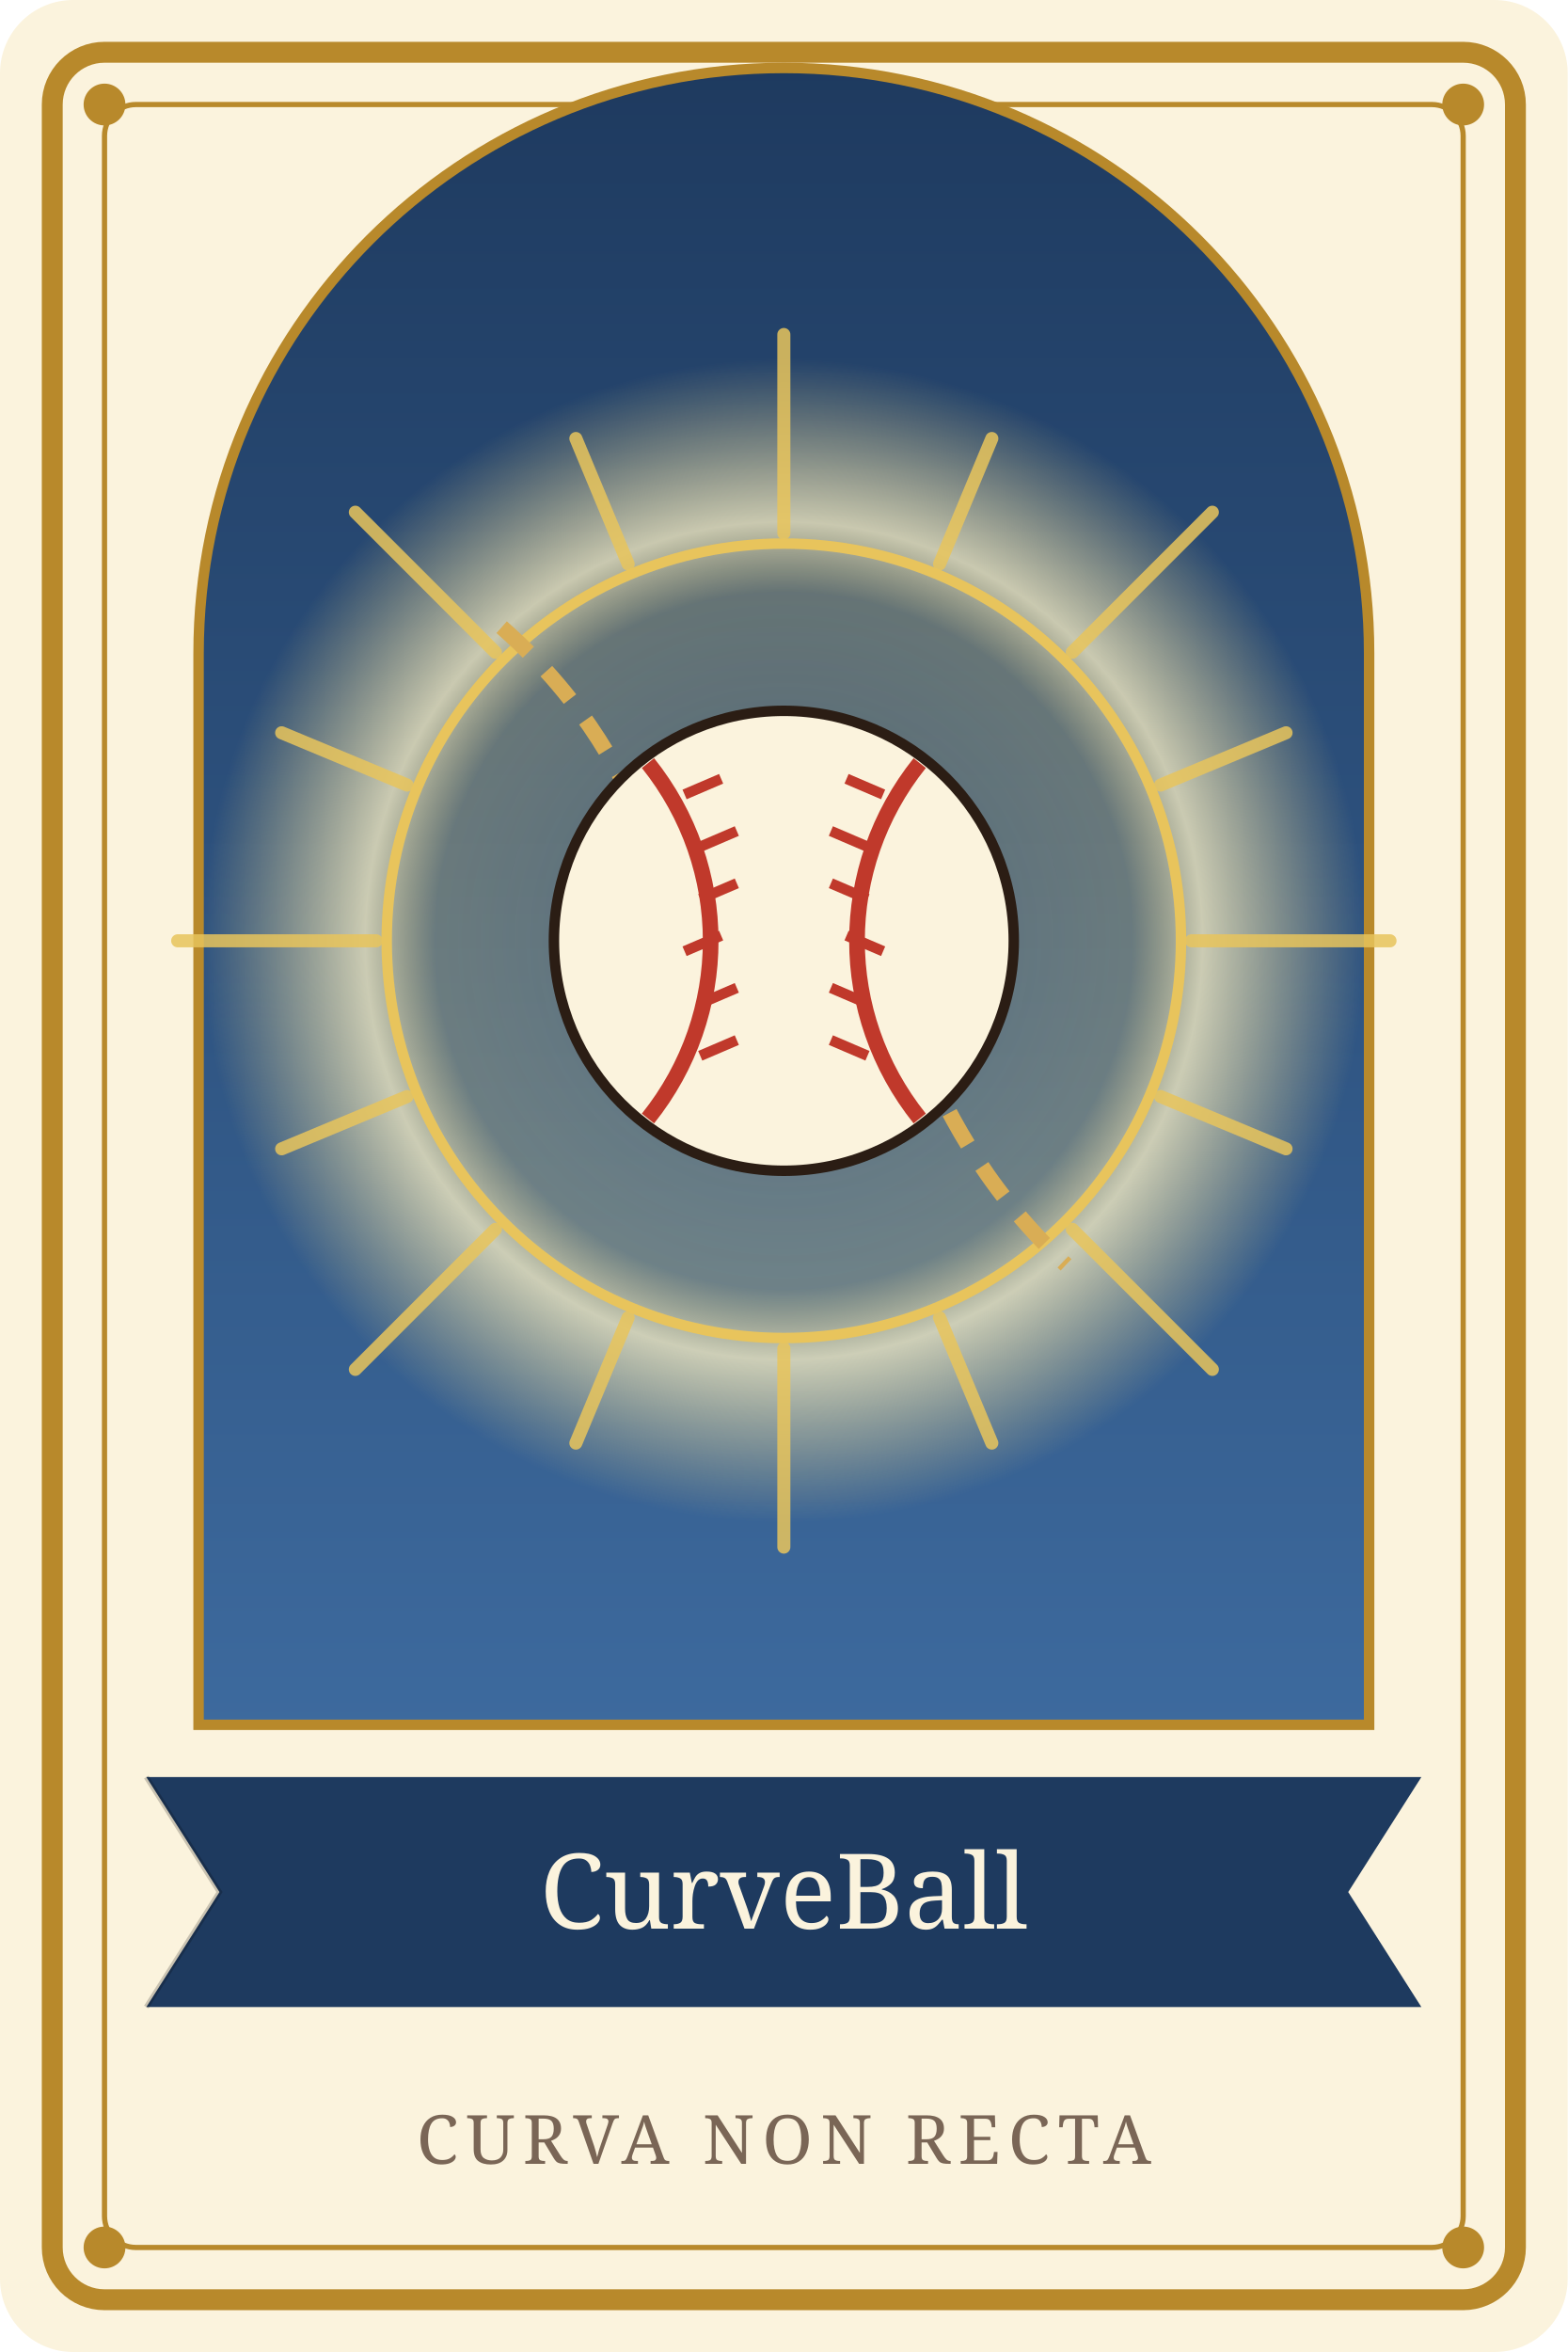
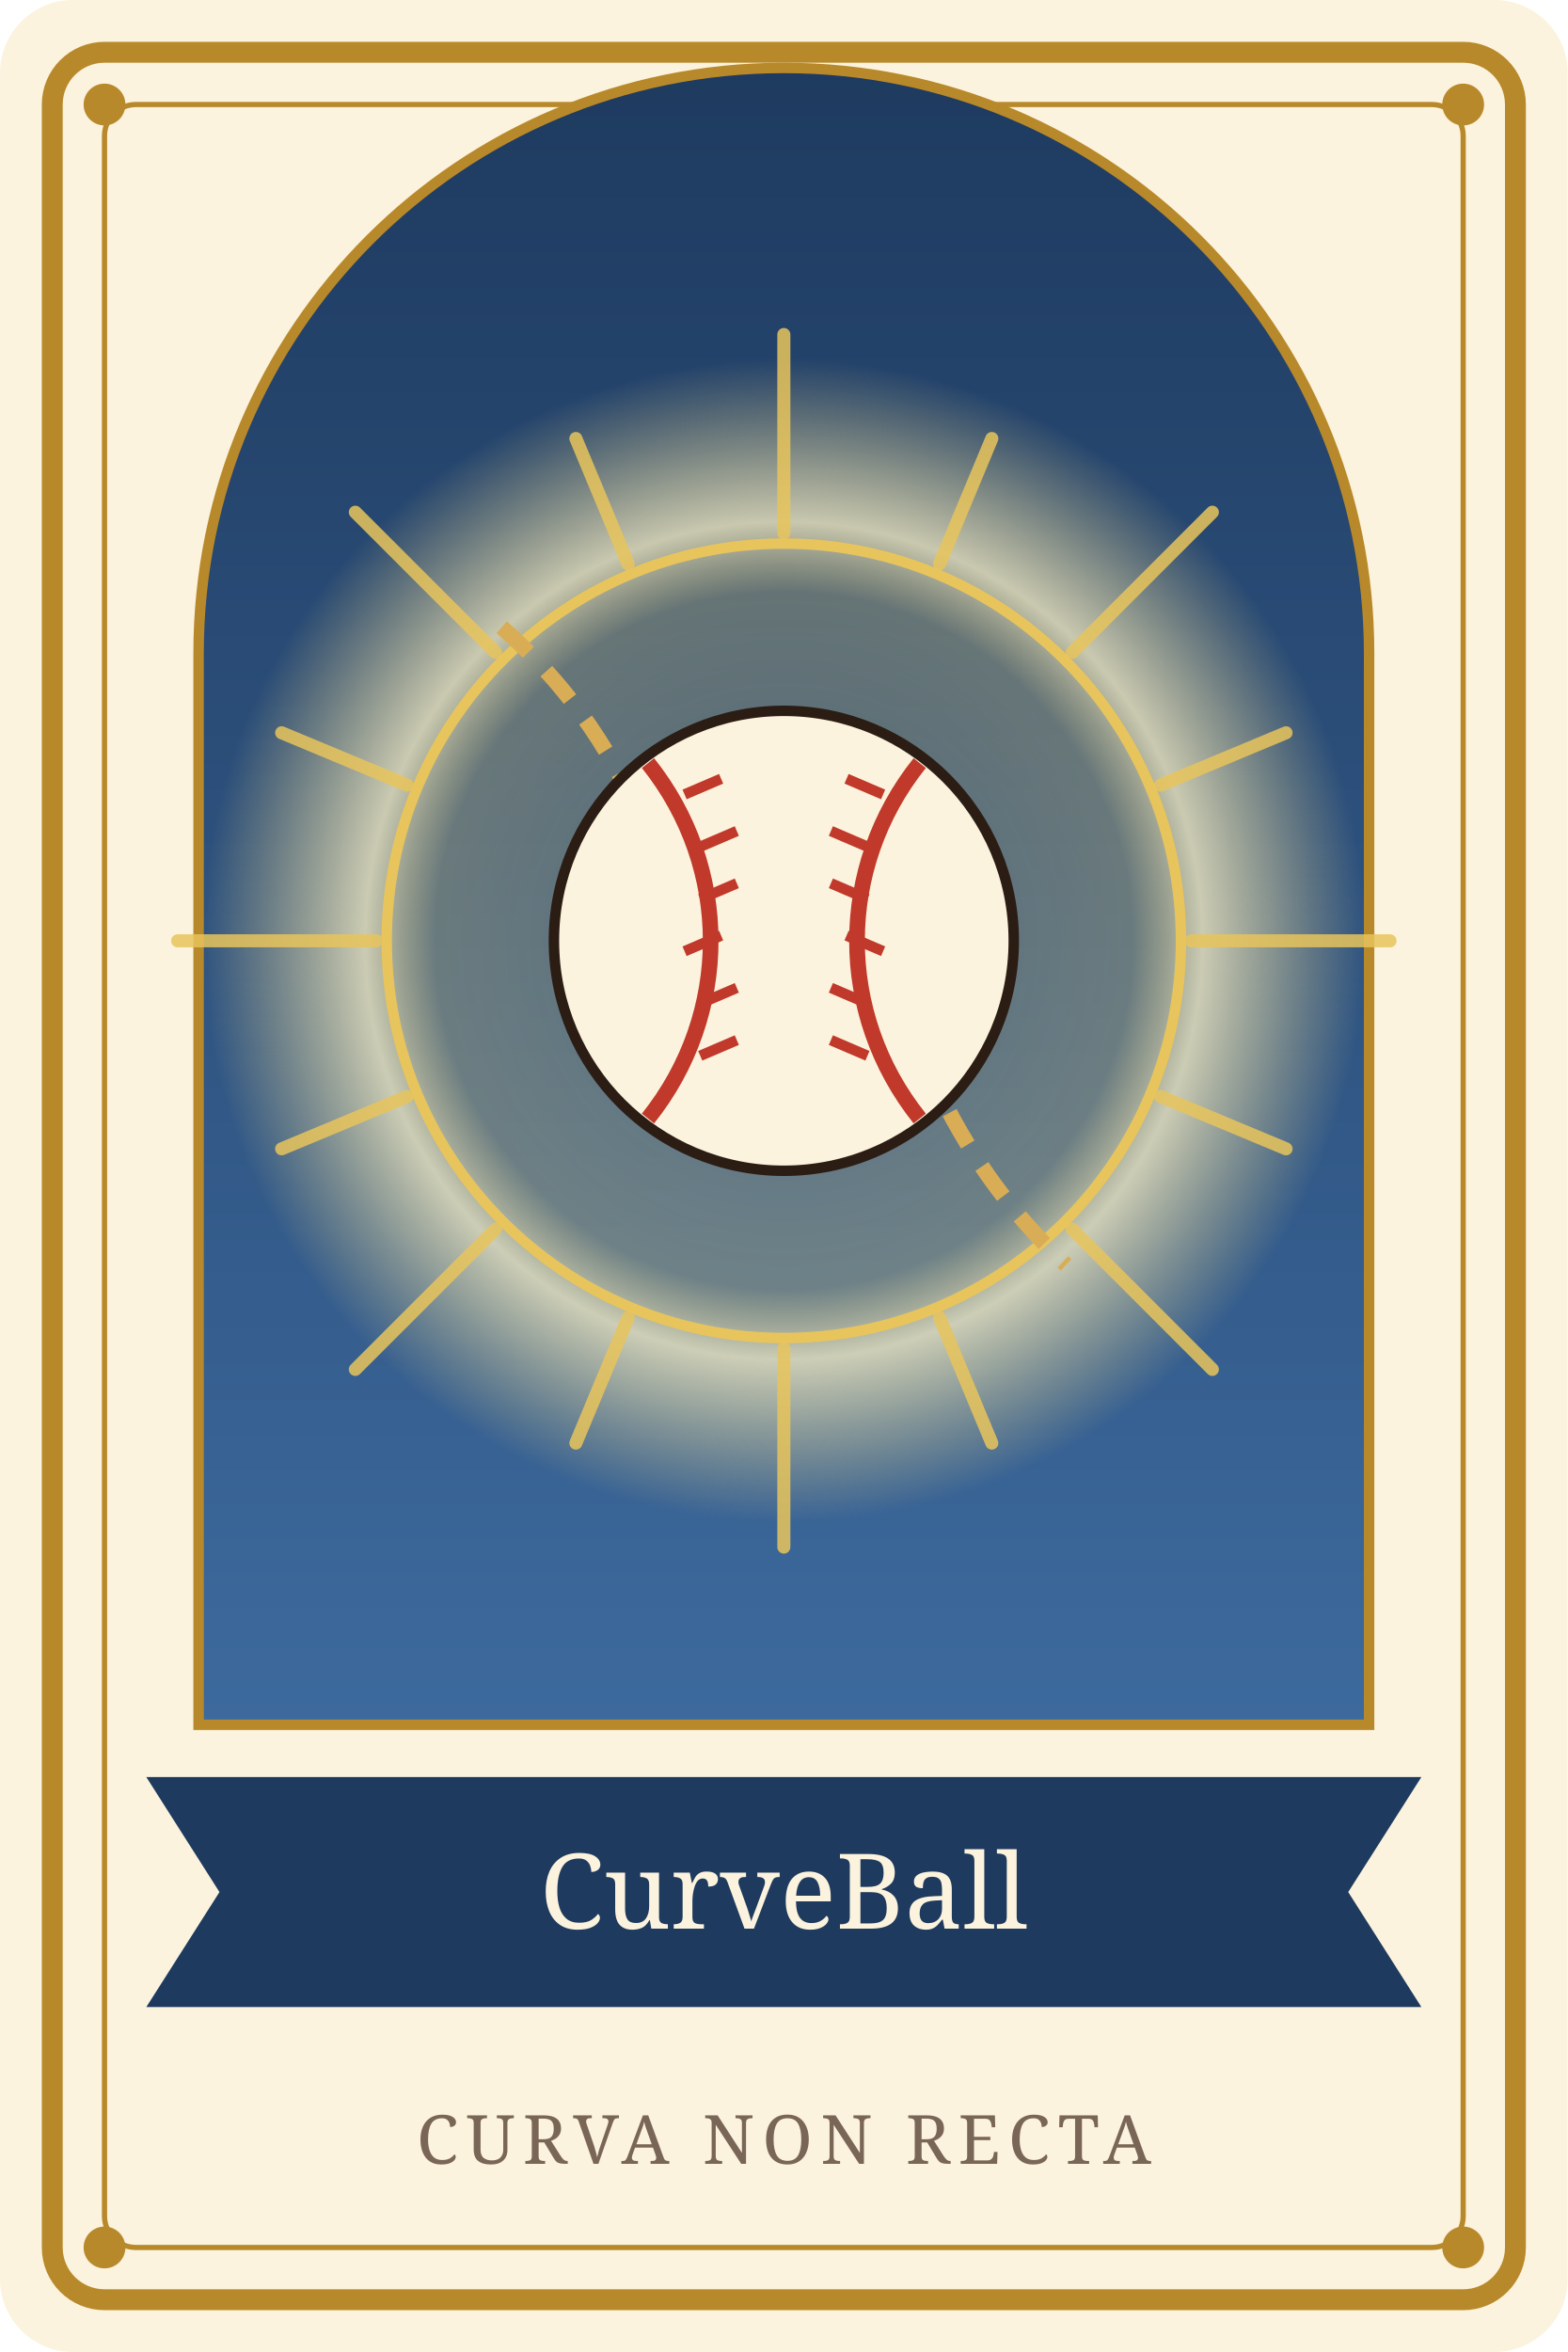
<svg xmlns="http://www.w3.org/2000/svg" viewBox="0 0 300 450" role="img" aria-label="CurveBall">
  <defs>
    <radialGradient id="s-curveball-halo">
      <stop offset="0%" stop-color="#f5d77a" stop-opacity="0.18" />
      <stop offset="60%" stop-color="#f5d77a" stop-opacity="0.3" />
      <stop offset="72%" stop-color="#fff3c4" stop-opacity="0.75" />
      <stop offset="100%" stop-color="#f5d77a" stop-opacity="0" />
    </radialGradient>
    <linearGradient id="s-curveball-niche" x1="0" y1="0" x2="0" y2="1">
      <stop offset="0%" stop-color="#1e3a5f" />
      <stop offset="100%" stop-color="#3d6a9e" />
    </linearGradient>
  </defs>
  <rect width="300" height="450" rx="14" fill="#fbf3dd" />
  <rect x="10" y="10" width="280" height="430" rx="10" fill="none" stroke="#b8892b" stroke-width="4" />
  <rect x="20" y="20" width="260" height="410" rx="6" fill="none" stroke="#b8892b" stroke-width="1" />
  <g fill="#b8892b">
    <circle cx="20" cy="20" r="4" />
    <circle cx="280" cy="20" r="4" />
    <circle cx="20" cy="430" r="4" />
    <circle cx="280" cy="430" r="4" />
  </g>
  <path d="M38 330 V125 A112 112 0 0 1 262 125 V330 Z" fill="url(#s-curveball-niche)" stroke="#b8892b" stroke-width="2" />
  <circle cx="150" cy="180" r="112" fill="url(#s-curveball-halo)" />
  <g stroke="#e8c45c" stroke-width="2.5" stroke-linecap="round" opacity="0.85">
    <line x1="228.0" y1="180.0" x2="266.0" y2="180.0" />
    <line x1="222.1" y1="209.8" x2="246.1" y2="219.8" />
    <line x1="205.2" y1="235.2" x2="232.0" y2="262.0" />
    <line x1="179.8" y1="252.1" x2="189.8" y2="276.1" />
    <line x1="150.0" y1="258.0" x2="150.0" y2="296.0" />
    <line x1="120.2" y1="252.1" x2="110.2" y2="276.1" />
    <line x1="94.8" y1="235.2" x2="68.0" y2="262.0" />
    <line x1="77.9" y1="209.8" x2="53.9" y2="219.8" />
    <line x1="72.0" y1="180.0" x2="34.0" y2="180.0" />
    <line x1="77.9" y1="150.2" x2="53.9" y2="140.2" />
    <line x1="94.8" y1="124.8" x2="68.0" y2="98.0" />
    <line x1="120.2" y1="107.9" x2="110.2" y2="83.9" />
    <line x1="150.0" y1="102.0" x2="150.0" y2="64.0" />
    <line x1="179.8" y1="107.9" x2="189.8" y2="83.9" />
    <line x1="205.2" y1="124.8" x2="232.0" y2="98.0" />
    <line x1="222.1" y1="150.2" x2="246.1" y2="140.2" />
  </g>
  <circle cx="150" cy="180" r="76" fill="none" stroke="#e8c45c" stroke-width="2" />
  <g>
    <path d="M96 120 C130 150 120 176 150 180 C180 184 170 210 204 242" fill="none" stroke="#d9ad55" stroke-width="3" stroke-dasharray="7 5" />
    <circle cx="150" cy="180" r="44" fill="#fbf3dd" stroke="#2b1d14" stroke-width="2" />
    <path d="M124 146 C140 166 140 194 124 214" fill="none" stroke="#c0392b" stroke-width="3" />
    <path d="M176 146 C160 166 160 194 176 214" fill="none" stroke="#c0392b" stroke-width="3" />
    <g stroke="#c0392b" stroke-width="2">
      <path d="M131 152 l7 -3 M169 152 l-7 -3" />
      <path d="M134 162 l7 -3 M166 162 l-7 -3" />
      <path d="M134 172 l7 -3 M166 172 l-7 -3" />
      <path d="M131 182 l7 -3 M169 182 l-7 -3" />
      <path d="M134 192 l7 -3 M166 192 l-7 -3" />
      <path d="M134 202 l7 -3 M166 202 l-7 -3" />
    </g>
  </g>
  <path d="M28 340 h244 l-14 22 l14 22 h-244 l14 -22 z" fill="#1e3a5f" />
-   <path d="M28 340 l14 22 l-14 22" fill="none" stroke="#00000033" stroke-width="1" />
  <text x="150" y="369" text-anchor="middle" font-family="'EB Garamond', Georgia, serif" font-size="20" fill="#fbf3dd">CurveBall</text>
  <text x="150" y="414" text-anchor="middle" font-family="'EB Garamond', Georgia, serif" font-size="13" letter-spacing="1.5" fill="#7a6656">CURVA NON RECTA</text>
</svg>
